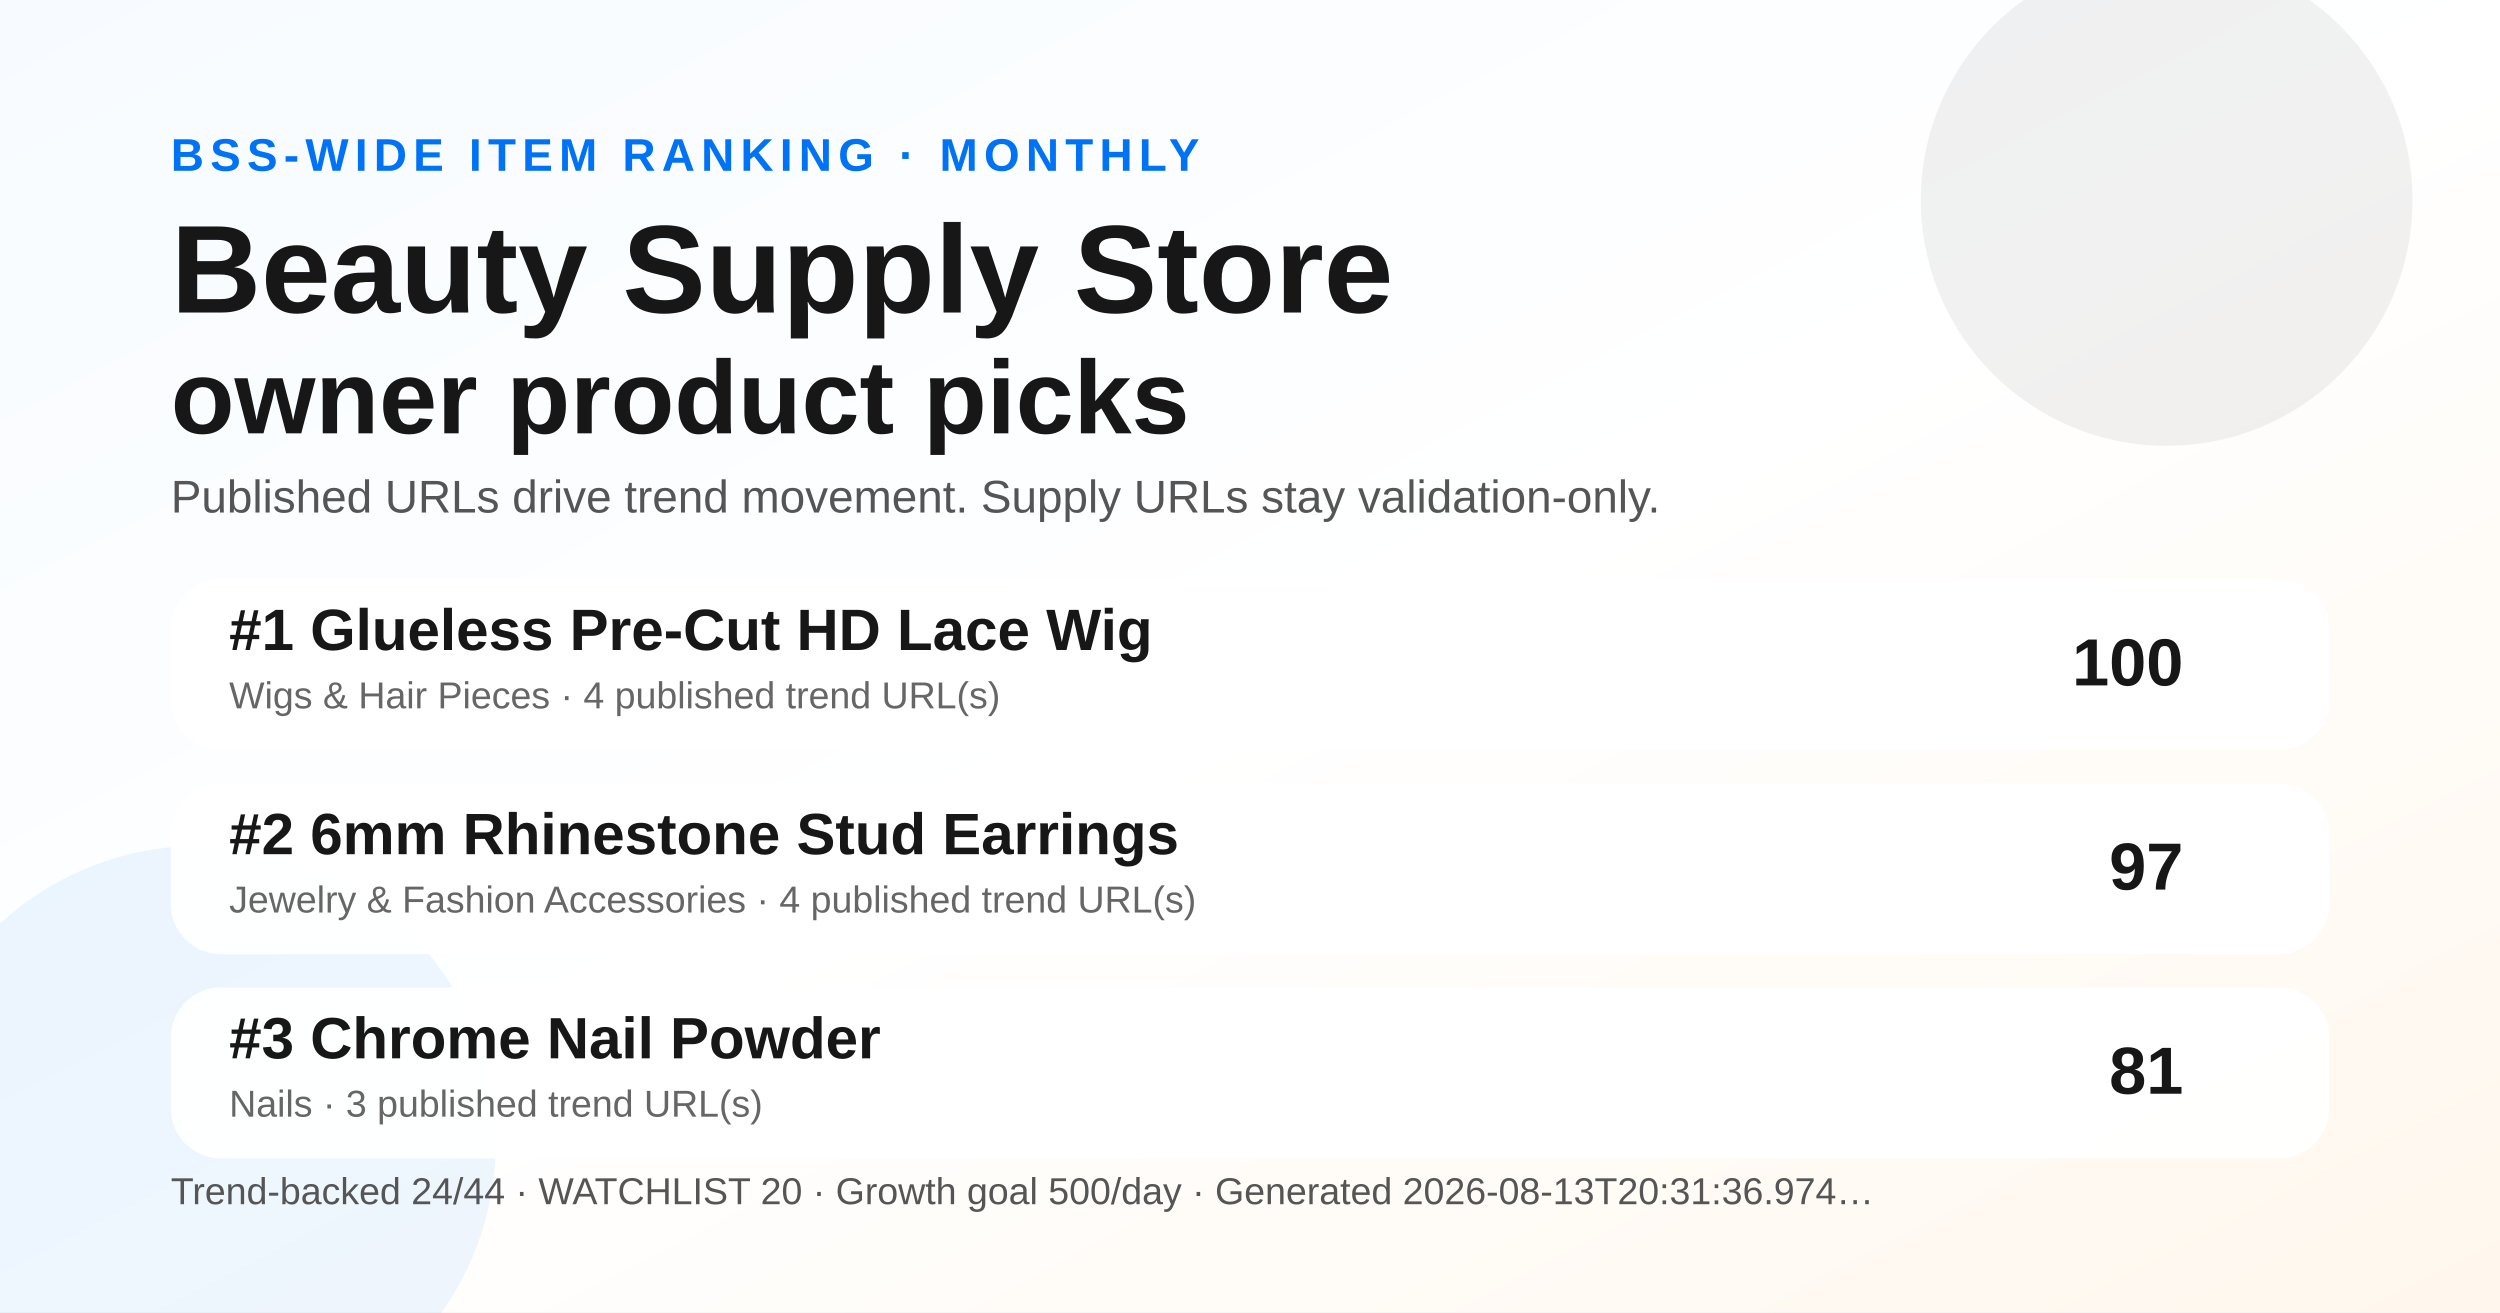
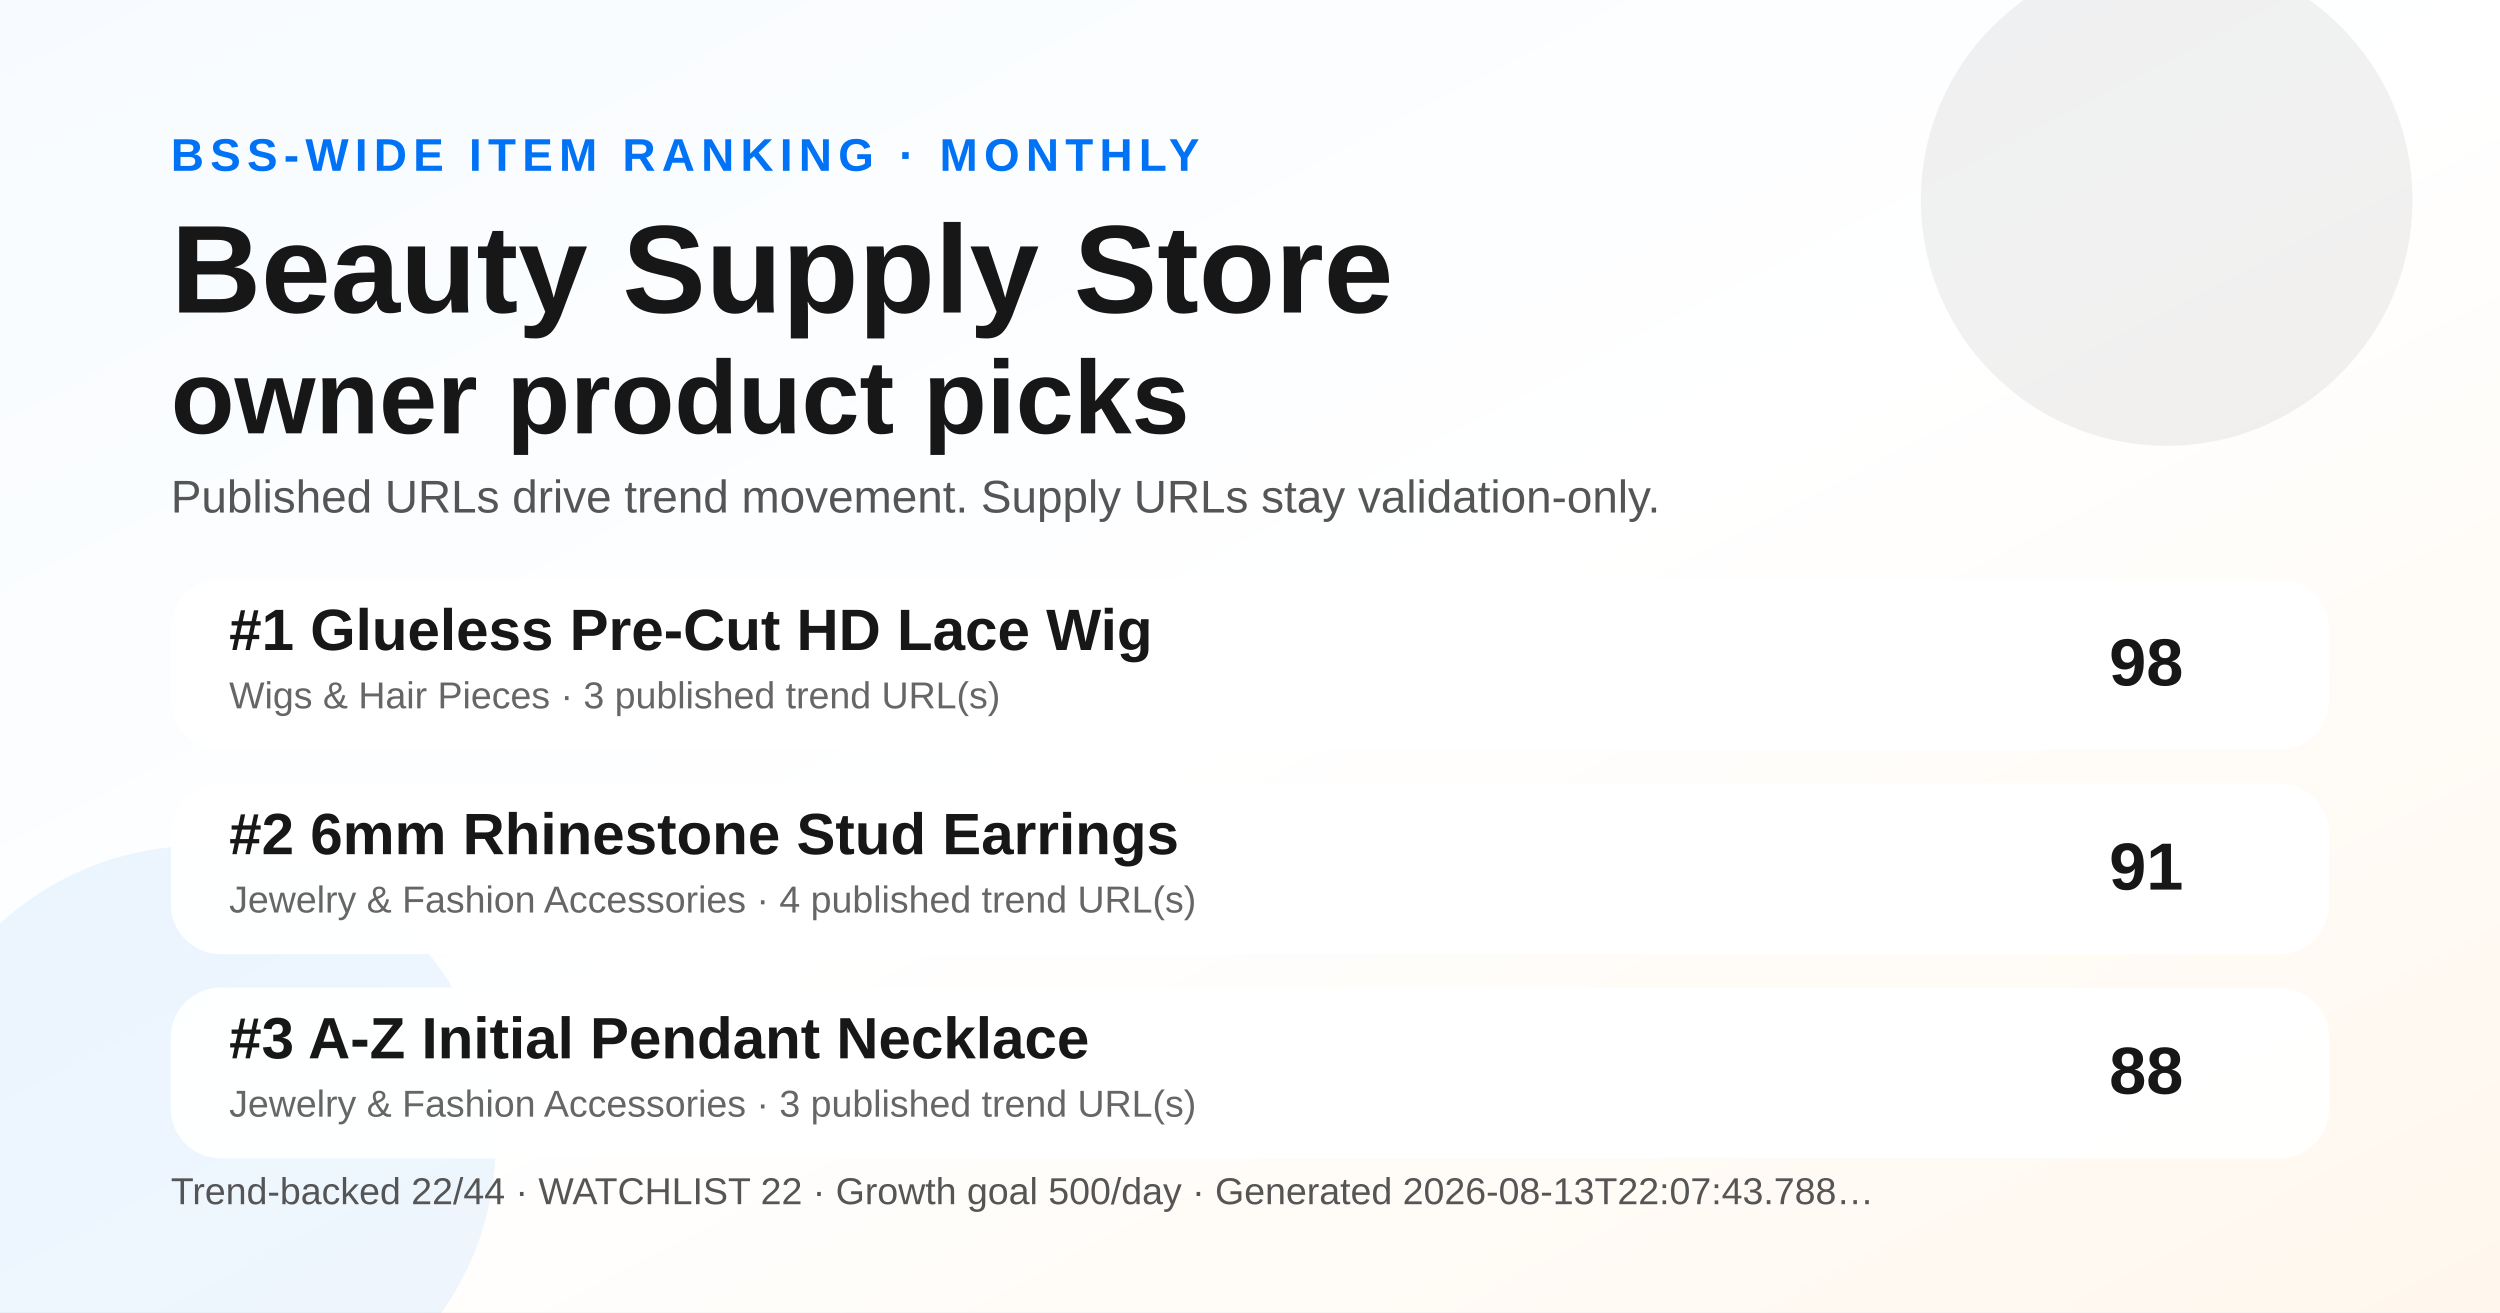
<svg xmlns="http://www.w3.org/2000/svg" width="1200" height="630" viewBox="0 0 1200 630" role="img" aria-label="Monthly BSS Trend Ranking social preview">
  <defs>
    <linearGradient id="bg" x1="0" y1="0" x2="1" y2="1">
      <stop offset="0" stop-color="#f7fbff" />
      <stop offset="0.52" stop-color="#ffffff" />
      <stop offset="1" stop-color="#fff7ed" />
    </linearGradient>
  </defs>
  <rect width="1200" height="630" fill="url(#bg)" />
  <circle cx="1040" cy="96" r="118" fill="#171717" opacity="0.06" />
  <circle cx="96" cy="548" r="142" fill="#0072f5" opacity="0.07" />
  <text x="82" y="82" font-family="Arial, Helvetica, sans-serif" font-size="22" font-weight="700" fill="#0072f5" letter-spacing="3">BSS-WIDE ITEM RANKING · MONTHLY</text>
  <text x="82" y="150" font-family="Arial, Helvetica, sans-serif" font-size="60" font-weight="800" fill="#171717">Beauty Supply Store</text>
  <text x="82" y="208" font-family="Arial, Helvetica, sans-serif" font-size="50" font-weight="800" fill="#171717">owner product picks</text>
  <text x="82" y="246" font-family="Arial, Helvetica, sans-serif" font-size="22" fill="#555555">Published URLs drive trend movement. Supply URLs stay validation-only.</text>
  <g transform="translate(82 278)">
    <rect width="1036" height="82" rx="24" fill="#ffffff" opacity="0.96" />
    <text x="28" y="34" font-family="Arial, Helvetica, sans-serif" font-size="28" font-weight="700" fill="#171717">#1 Glueless Pre-Cut HD Lace Wig</text>
-     <text x="28" y="62" font-family="Arial, Helvetica, sans-serif" font-size="18" fill="#666666">Wigs &amp; Hair Pieces · 4 published trend URL(s)</text>
-     <text x="966" y="51" text-anchor="end" font-family="Arial, Helvetica, sans-serif" font-size="32" font-weight="700" fill="#171717">100</text>
+     <text x="28" y="62" font-family="Arial, Helvetica, sans-serif" font-size="18" fill="#666666">Wigs &amp; Hair Pieces · 3 published trend URL(s)</text>
+     <text x="966" y="51" text-anchor="end" font-family="Arial, Helvetica, sans-serif" font-size="32" font-weight="700" fill="#171717">98</text>
  </g>
  <g transform="translate(82 376)">
    <rect width="1036" height="82" rx="24" fill="#ffffff" opacity="0.96" />
    <text x="28" y="34" font-family="Arial, Helvetica, sans-serif" font-size="28" font-weight="700" fill="#171717">#2 6mm Rhinestone Stud Earrings</text>
    <text x="28" y="62" font-family="Arial, Helvetica, sans-serif" font-size="18" fill="#666666">Jewelry &amp; Fashion Accessories · 4 published trend URL(s)</text>
-     <text x="966" y="51" text-anchor="end" font-family="Arial, Helvetica, sans-serif" font-size="32" font-weight="700" fill="#171717">97</text>
+     <text x="966" y="51" text-anchor="end" font-family="Arial, Helvetica, sans-serif" font-size="32" font-weight="700" fill="#171717">91</text>
  </g>
  <g transform="translate(82 474)">
    <rect width="1036" height="82" rx="24" fill="#ffffff" opacity="0.96" />
-     <text x="28" y="34" font-family="Arial, Helvetica, sans-serif" font-size="28" font-weight="700" fill="#171717">#3 Chrome Nail Powder</text>
-     <text x="28" y="62" font-family="Arial, Helvetica, sans-serif" font-size="18" fill="#666666">Nails · 3 published trend URL(s)</text>
-     <text x="966" y="51" text-anchor="end" font-family="Arial, Helvetica, sans-serif" font-size="32" font-weight="700" fill="#171717">81</text>
+     <text x="28" y="34" font-family="Arial, Helvetica, sans-serif" font-size="28" font-weight="700" fill="#171717">#3 A-Z Initial Pendant Necklace</text>
+     <text x="28" y="62" font-family="Arial, Helvetica, sans-serif" font-size="18" fill="#666666">Jewelry &amp; Fashion Accessories · 3 published trend URL(s)</text>
+     <text x="966" y="51" text-anchor="end" font-family="Arial, Helvetica, sans-serif" font-size="32" font-weight="700" fill="#171717">88</text>
  </g>
  <g transform="translate(82 578)">
-     <text font-family="Arial, Helvetica, sans-serif" font-size="18" fill="#555555">Trend-backed 24/44 · WATCHLIST 20 · Growth goal 500/day · Generated 2026-08-13T20:31:36.974…</text>
+     <text font-family="Arial, Helvetica, sans-serif" font-size="18" fill="#555555">Trend-backed 22/44 · WATCHLIST 22 · Growth goal 500/day · Generated 2026-08-13T22:07:43.788…</text>
  </g>
</svg>
